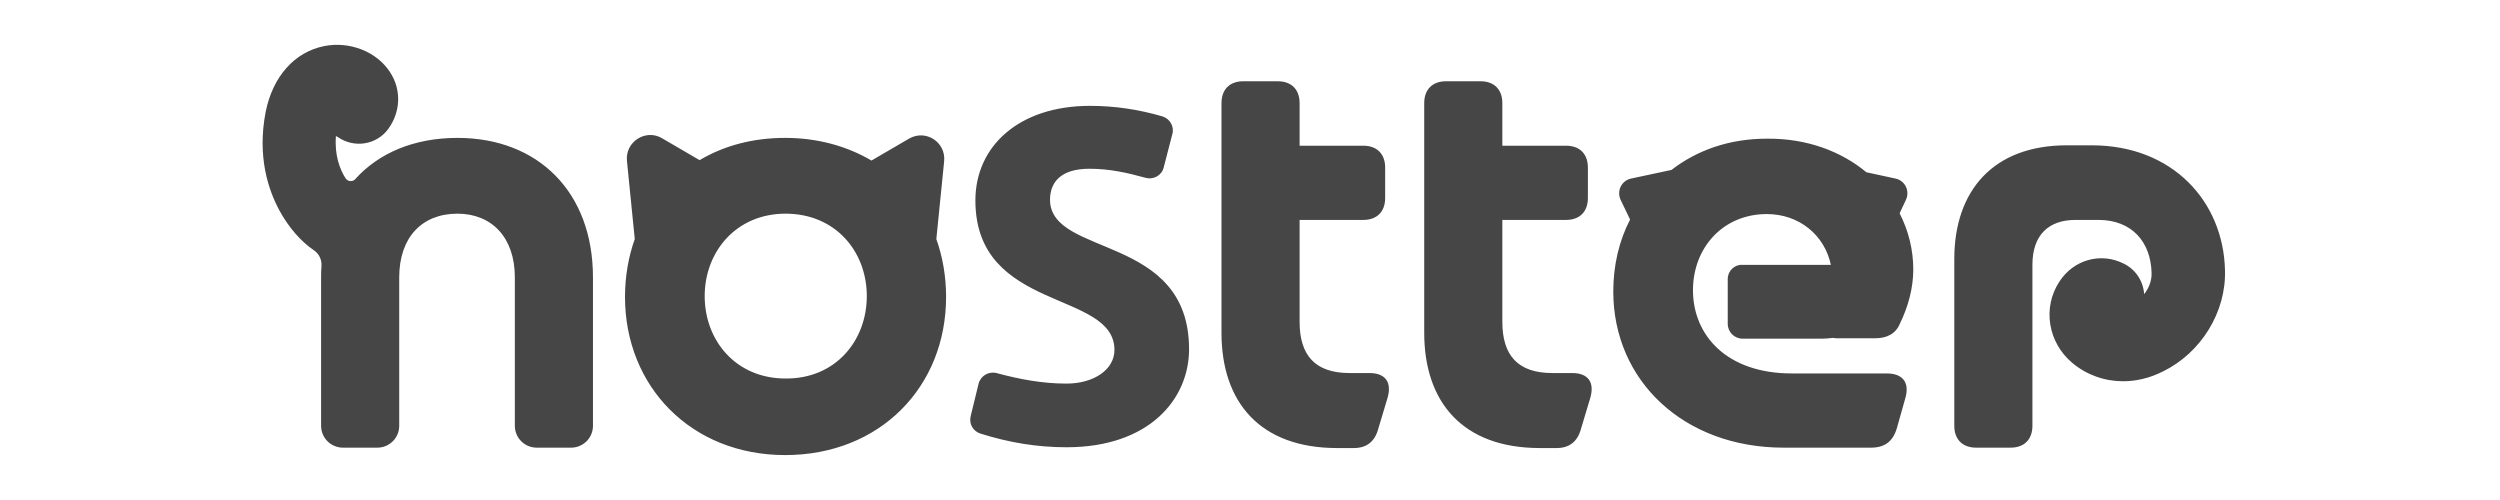
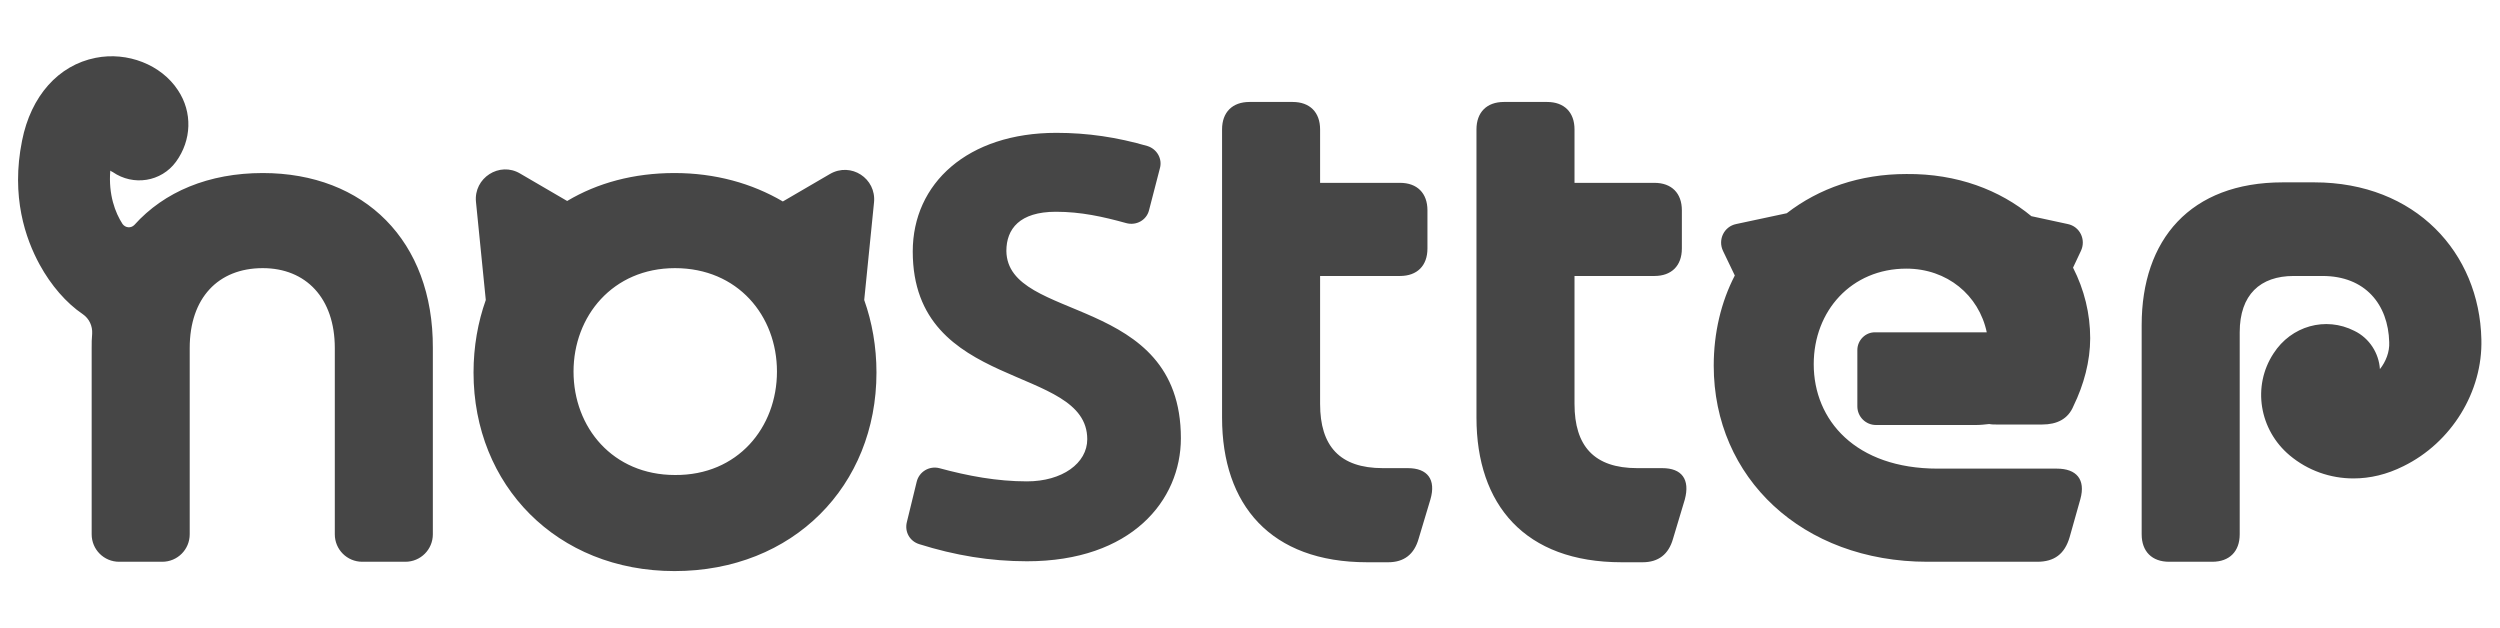
- <svg xmlns="http://www.w3.org/2000/svg" viewBox="0 0 640 128">
-   <path fill="#464646" d="M304.4,89.4c0,12.7-10.1,25.1-31.4,25.1c-7.5,0-14.7-1.2-22-3.5c-1.9-0.6-3-2.5-2.5-4.5l2-8.2  c0.5-2.1,2.6-3.3,4.6-2.8c5.9,1.6,11.8,2.7,17.9,2.7c7.2,0,12.3-3.7,12.3-8.6c0-15.4-35.6-9.6-35.6-38.3c0-13.9,11.2-24.2,29.3-24.2  c6.4,0,12.4,0.9,18.6,2.7c1.9,0.6,3.1,2.6,2.5,4.6l-2.2,8.5c-0.5,2-2.6,3.2-4.7,2.6c-4.7-1.3-9.2-2.3-14.3-2.3  c-7.4,0-10.1,3.5-10.1,8C269,65.9,304.4,59.8,304.4,89.4z M350.6,95.5h-5.1c-8.8,0-12.8-4.5-12.8-13.1V56.3H349  c3.5,0,5.6-2.1,5.6-5.6v-7.8c0-3.5-2.1-5.6-5.6-5.6h-16.3V26.4c0-3.5-2.1-5.6-5.6-5.6h-8.8c-3.5,0-5.6,2.1-5.6,5.6v58.8  c0,17.8,9.9,29.5,29.6,29.5h4.3c3.2,0,5.3-1.6,6.2-4.8l2.4-8C356.4,97.8,354.6,95.5,350.6,95.5z M402.5,95.5h-5.1  c-8.8,0-12.8-4.5-12.8-13.1V56.3h16.3c3.5,0,5.6-2.1,5.6-5.6v-7.8c0-3.5-2.1-5.6-5.6-5.6h-16.3V26.4c0-3.5-2.1-5.6-5.6-5.6h-8.8  c-3.5,0-5.6,2.1-5.6,5.6v58.8c0,17.8,9.9,29.5,29.6,29.5h4.3c3.2,0,5.3-1.6,6.2-4.8l2.4-8C408.3,97.8,406.5,95.5,402.5,95.5z   M535.5,37.2h-6.4c-18.9,0-28.8,11.7-28.8,29.1V109c0,3.5,2.1,5.6,5.6,5.6h8.8c3.5,0,5.6-2.1,5.6-5.6V67.8c0-7.7,4.2-11.5,11-11.5  l5.9,0c8.7,0,13.4,5.8,13.6,13.5c0.1,2-0.7,4-1.9,5.5c-0.2-3.2-2.1-6.3-5.2-7.8c-5.9-3-12.9-1-16.5,4.6c-4.4,6.7-2.9,15.6,3.3,20.8  c3.7,3.1,8.3,4.7,13,4.7c3.4,0,6.8-0.8,10.2-2.5c9.8-4.8,16.2-15.2,15.9-25.9C569.2,51.6,556.2,37.2,535.5,37.2z M239.7,61.2  c1.6,4.5,2.5,9.5,2.5,14.8c0,23.1-17,40.5-41.2,40.5c-24,0-41-17.5-41-40.5c0-5.3,0.9-10.3,2.5-14.8l-2-20c-0.5-4.9,4.8-8.3,9-5.8  l9.6,5.6c6.2-3.7,13.6-5.7,21.9-5.7c8.3,0,15.8,2.1,22.1,5.8l9.6-5.6c4.3-2.5,9.5,0.9,9,5.8L239.7,61.2z M221.9,75.8  c0-11.4-8-21.1-20.8-21.1c-12.7,0-20.7,9.8-20.7,21.1c0,11.4,8,21.1,20.7,21.1C213.9,97,221.9,87.2,221.9,75.8z M117.1,35.3  c-11,0-20.1,3.8-26.2,10.6c-0.7,0.7-1.8,0.6-2.4-0.2c-1.5-2.3-2.9-6-2.5-10.9c0.1,0.1,0.3,0.2,0.5,0.3c4.2,2.9,9.9,2,12.9-2.1  c3.2-4.4,3.4-10.1,0.4-14.6c-3.4-5.2-10.3-7.9-16.8-6.6c-7.6,1.5-13.2,7.8-15,16.9c-2.2,11.4,0.7,20,3.6,25.3  c2.3,4.2,5.4,7.8,8.8,10.1c1.3,0.9,2,2.4,1.9,4c-0.1,1-0.1,1.9-0.1,2.9v38c0,3.1,2.5,5.6,5.6,5.6h8.8c3.1,0,5.6-2.5,5.6-5.6V71  c0-10.2,5.8-16.3,14.9-16.3c8.8,0,14.7,6.1,14.7,16.3v38c0,3.1,2.5,5.6,5.6,5.6h8.8c3.1,0,5.6-2.5,5.6-5.6V71  C151.8,49.1,137.7,35.3,117.1,35.3z M442.3,71.4v11.5c0,2.1,1.7,3.8,3.8,3.8h20.4c0.9,0,1.8-0.1,2.7-0.2c0.5,0.1,1,0.1,1.5,0.1h9.3  c3,0,5.3-1.1,6.4-3.8c2.1-4.3,3.4-9.1,3.4-13.8c0-5-1.2-9.9-3.5-14.4l1.6-3.4c1.1-2.3-0.2-5-2.7-5.5l-7.4-1.6  c-6.4-5.3-15.1-8.7-25.5-8.6c-9.5,0-17.8,2.9-24.4,8l-10.3,2.2c-2.5,0.5-3.8,3.2-2.7,5.5l2.4,5c-2.8,5.4-4.3,11.7-4.3,18.4  c0,22.9,18.1,40,43.6,40h22.4c3.5,0,5.6-1.6,6.6-5l2.2-7.8c1.1-4-0.8-6.2-4.8-6.2h-24.3c-16.8,0-25.3-9.9-25.3-21.3  c0-10.9,7.7-19.5,18.9-19.5c8.3,0,14.8,5.4,16.4,13h-22.7C444,67.7,442.3,69.4,442.3,71.4z" />
+ <svg xmlns="http://www.w3.org/2000/svg" viewBox="0 0 510 128">
+   <path fill="#464646" d="M240.9,89.4c0,12.7-10.1,25.1-31.4,25.1c-7.5,0-14.7-1.2-22-3.5c-1.9-0.6-3-2.5-2.5-4.5l2-8.2  c0.5-2.1,2.6-3.3,4.6-2.8c5.9,1.6,11.8,2.7,17.9,2.7c7.2,0,12.3-3.7,12.3-8.6c0-15.4-35.6-9.6-35.6-38.3c0-13.9,11.2-24.2,29.3-24.2  c6.4,0,12.4,0.9,18.6,2.7c1.9,0.6,3.1,2.6,2.5,4.6l-2.2,8.5c-0.5,2-2.6,3.2-4.7,2.6c-4.7-1.3-9.2-2.3-14.3-2.3  c-7.4,0-10.1,3.5-10.1,8C205.5,65.9,240.9,59.8,240.9,89.4z M287.2,95.5h-5.1c-8.8,0-12.8-4.5-12.8-13.1V56.3h16.3  c3.5,0,5.6-2.1,5.6-5.6v-7.8c0-3.5-2.1-5.6-5.6-5.6h-16.3V26.4c0-3.5-2.1-5.6-5.6-5.6h-8.8c-3.5,0-5.6,2.1-5.6,5.6v58.8  c0,17.8,9.9,29.5,29.6,29.5h4.3c3.2,0,5.3-1.6,6.2-4.8l2.4-8C293,97.8,291.2,95.5,287.2,95.5z M339.1,95.5H334  c-8.8,0-12.8-4.5-12.8-13.1V56.3h16.3c3.5,0,5.6-2.1,5.6-5.6v-7.8c0-3.5-2.1-5.6-5.6-5.6h-16.3V26.4c0-3.5-2.1-5.6-5.6-5.6h-8.8  c-3.5,0-5.6,2.1-5.6,5.6v58.8c0,17.8,9.9,29.5,29.6,29.5h4.3c3.2,0,5.3-1.6,6.2-4.8l2.4-8C344.8,97.8,343.1,95.5,339.1,95.5z   M472.1,37.2h-6.4c-18.9,0-28.8,11.7-28.8,29.1V109c0,3.5,2.1,5.6,5.6,5.6h8.8c3.5,0,5.6-2.1,5.6-5.6V67.8c0-7.7,4.2-11.5,11-11.5  l5.9,0c8.7,0,13.4,5.8,13.6,13.5c0.1,2-0.7,4-1.9,5.5c-0.2-3.2-2.1-6.3-5.2-7.8c-5.9-3-12.9-1-16.5,4.6c-4.4,6.7-2.9,15.6,3.3,20.8  c3.7,3.1,8.3,4.7,13,4.7c3.4,0,6.8-0.8,10.2-2.5c9.8-4.8,16.2-15.2,15.9-25.9C505.8,51.6,492.8,37.2,472.1,37.2z M176.3,61.2  c1.6,4.5,2.5,9.5,2.5,14.8c0,23.1-17,40.5-41.2,40.5c-24,0-41-17.5-41-40.5c0-5.3,0.9-10.3,2.5-14.8l-2-20c-0.5-4.9,4.8-8.3,9-5.8  l9.6,5.6c6.2-3.7,13.6-5.7,21.9-5.7c8.3,0,15.8,2.1,22.1,5.8l9.6-5.6c4.3-2.5,9.5,0.9,9,5.8L176.3,61.2z M158.5,75.8  c0-11.4-8-21.1-20.8-21.1c-12.7,0-20.7,9.8-20.7,21.1c0,11.4,8,21.1,20.7,21.1C150.5,97,158.5,87.2,158.5,75.8z M53.6,35.3  c-11,0-20.1,3.8-26.2,10.6c-0.7,0.7-1.8,0.6-2.4-0.2c-1.5-2.3-2.9-6-2.5-10.9c0.1,0.1,0.3,0.2,0.5,0.3c4.2,2.9,9.9,2,12.9-2.1  c3.2-4.4,3.4-10.1,0.4-14.6c-3.4-5.2-10.3-7.9-16.8-6.6c-7.6,1.5-13.2,7.8-15,16.9C2.2,40.1,5.2,48.7,8.1,54  c2.3,4.2,5.4,7.8,8.8,10.1c1.3,0.9,2,2.4,1.9,4c-0.1,1-0.1,1.9-0.1,2.9v38c0,3.1,2.5,5.6,5.6,5.6h8.8c3.1,0,5.6-2.5,5.6-5.6V71  c0-10.2,5.8-16.3,14.9-16.3c8.8,0,14.7,6.1,14.7,16.3v38c0,3.1,2.5,5.6,5.6,5.6h8.8c3.1,0,5.6-2.5,5.6-5.6V71  C88.4,49.1,74.3,35.3,53.6,35.3z M378.9,71.4v11.5c0,2.1,1.7,3.8,3.8,3.8h20.4c0.9,0,1.8-0.1,2.7-0.2c0.5,0.1,1,0.1,1.5,0.1h9.3  c3,0,5.3-1.1,6.4-3.8c2.1-4.3,3.4-9.1,3.4-13.8c0-5-1.2-9.9-3.5-14.4l1.6-3.4c1.1-2.3-0.2-5-2.7-5.5l-7.4-1.6  c-6.4-5.3-15.1-8.7-25.5-8.6c-9.5,0-17.8,2.9-24.4,8l-10.3,2.2c-2.5,0.5-3.8,3.2-2.7,5.5l2.4,5c-2.8,5.4-4.3,11.7-4.3,18.4  c0,22.9,18.1,40,43.6,40h22.4c3.5,0,5.6-1.6,6.6-5l2.2-7.8c1.1-4-0.8-6.2-4.8-6.2h-24.3c-16.8,0-25.3-9.9-25.3-21.3  c0-10.9,7.7-19.5,18.9-19.5c8.3,0,14.8,5.4,16.4,13h-22.7C380.6,67.7,378.9,69.4,378.9,71.4z" />
</svg>
